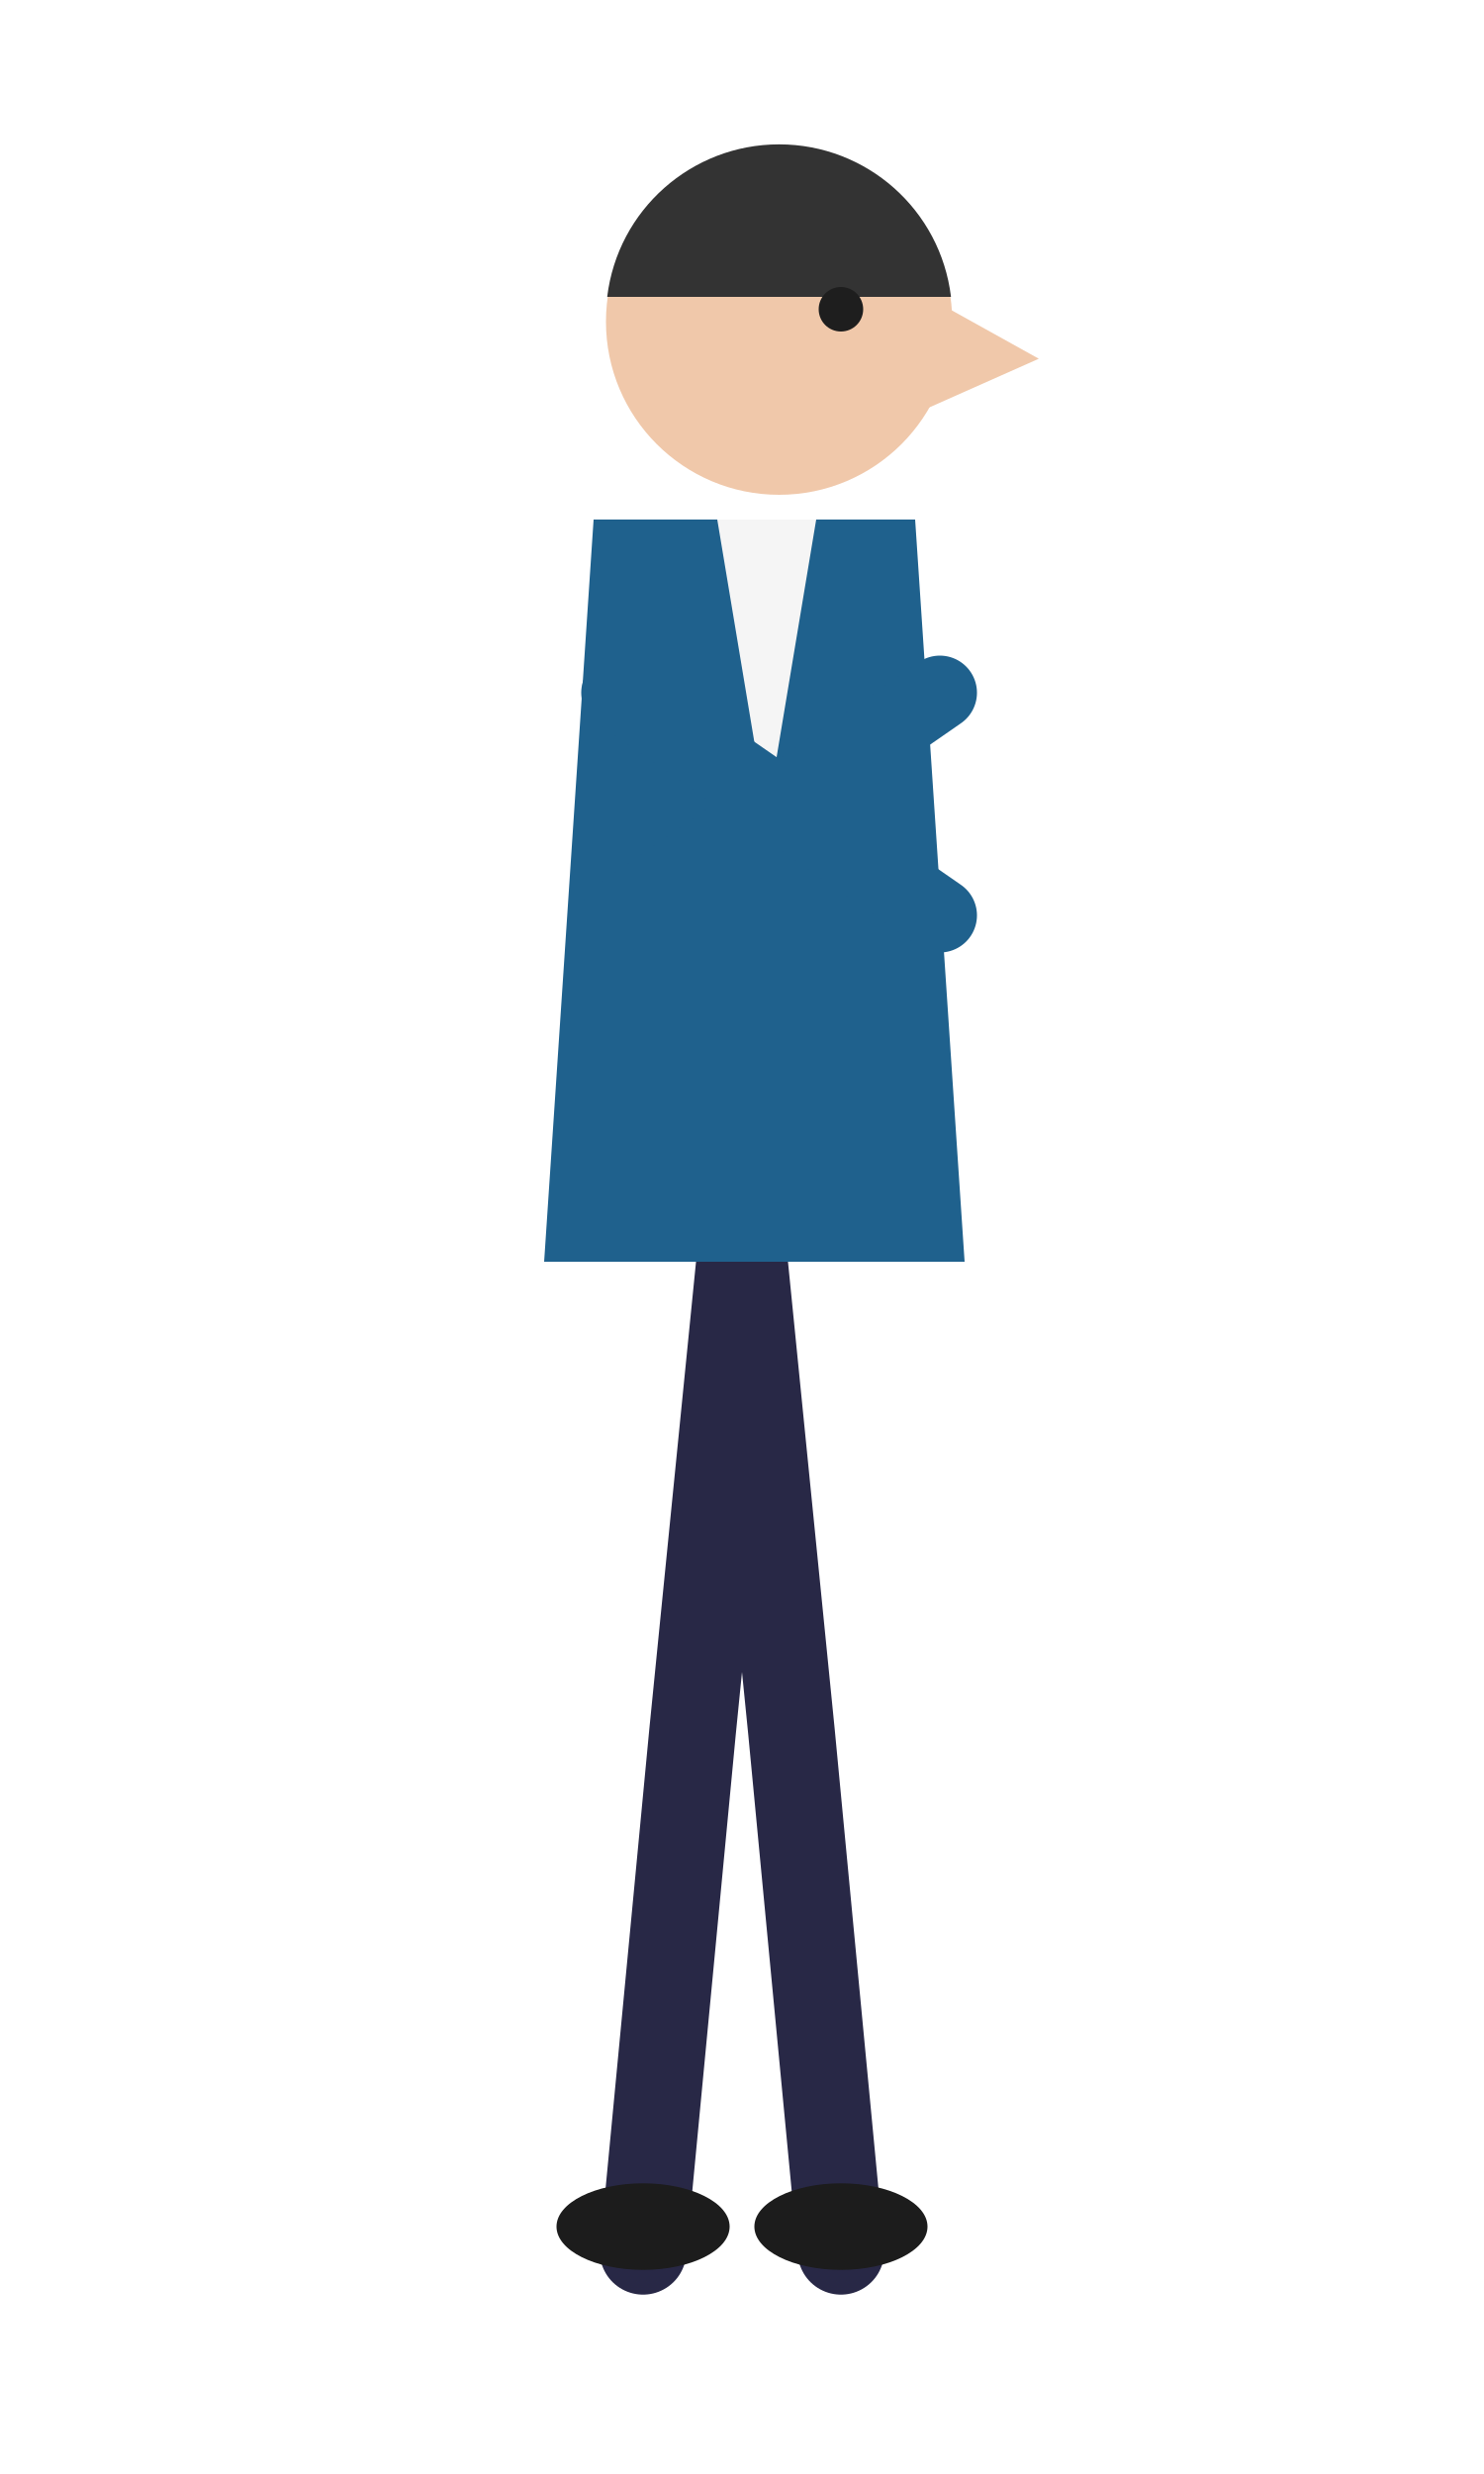
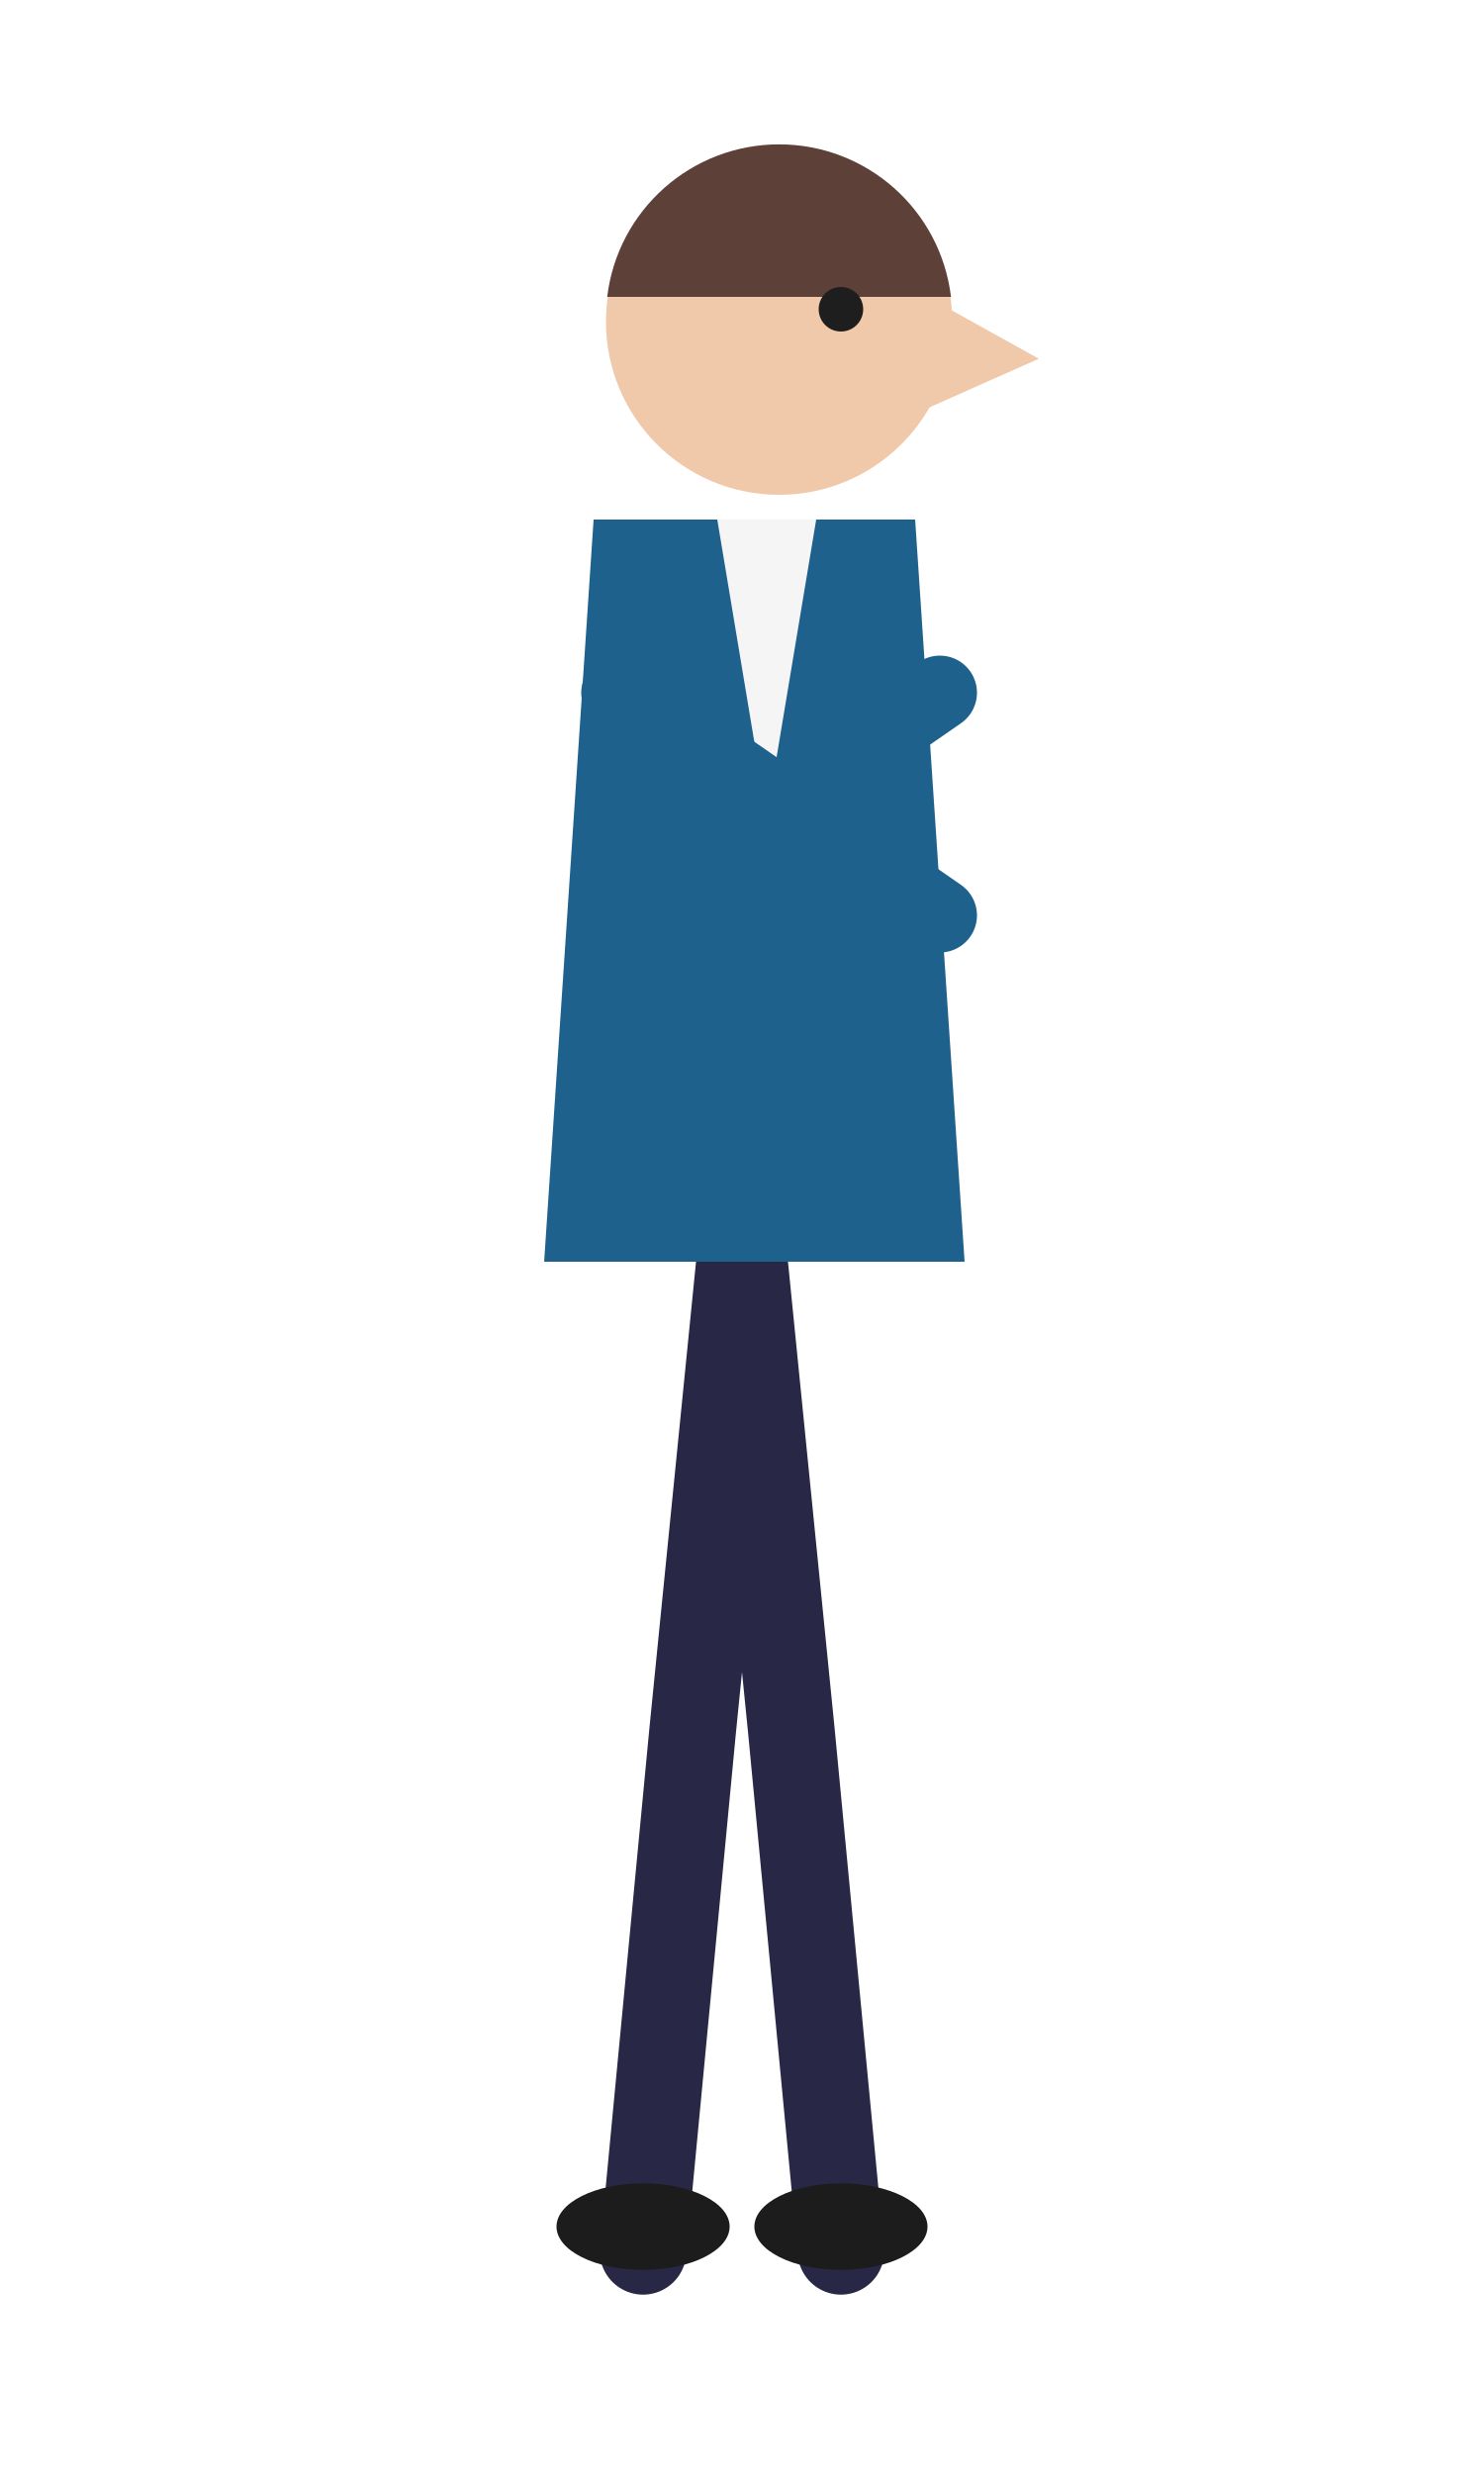
<svg xmlns="http://www.w3.org/2000/svg" viewBox="0 0 120 200" width="120" height="200">
  <g stroke="#282846" stroke-width="7" stroke-linecap="round" fill="none" stroke-linejoin="round">
    <path d="M60 100 L64 140 L68 182 M60 100 L56 140 L52 182" />
  </g>
  <ellipse cx="68" cy="180" rx="7" ry="3.5" fill="#1c1c1c" />
  <ellipse cx="52" cy="180" rx="7" ry="3.5" fill="#1c1c1c" />
  <path d="M48 42 L74 42 L78 102 L44 102 Z" fill="#1f618d" />
  <path d="M58 42 L66 42 L62 66 Z" fill="#f5f5f5" />
  <g stroke="#1f618d" stroke-width="6" stroke-linecap="round" fill="none">
    <path d="M50 56 L76 74 M50 74 L76 56" />
  </g>
  <circle cx="63" cy="26" r="14" fill="#f0c8aa" />
  <path d="M75 24 L84 29 L75 33 Z" fill="#f0c8aa" />
-   <path d="M49.1 24 A14 14 0 0 1 76.9 24 Z" fill="#333" />
+   <path d="M49.1 24 A14 14 0 0 1 76.9 24 Z" fill="#5d4037" />
  <circle cx="68" cy="25" r="1.8" fill="#1e1e1e" />
</svg>
